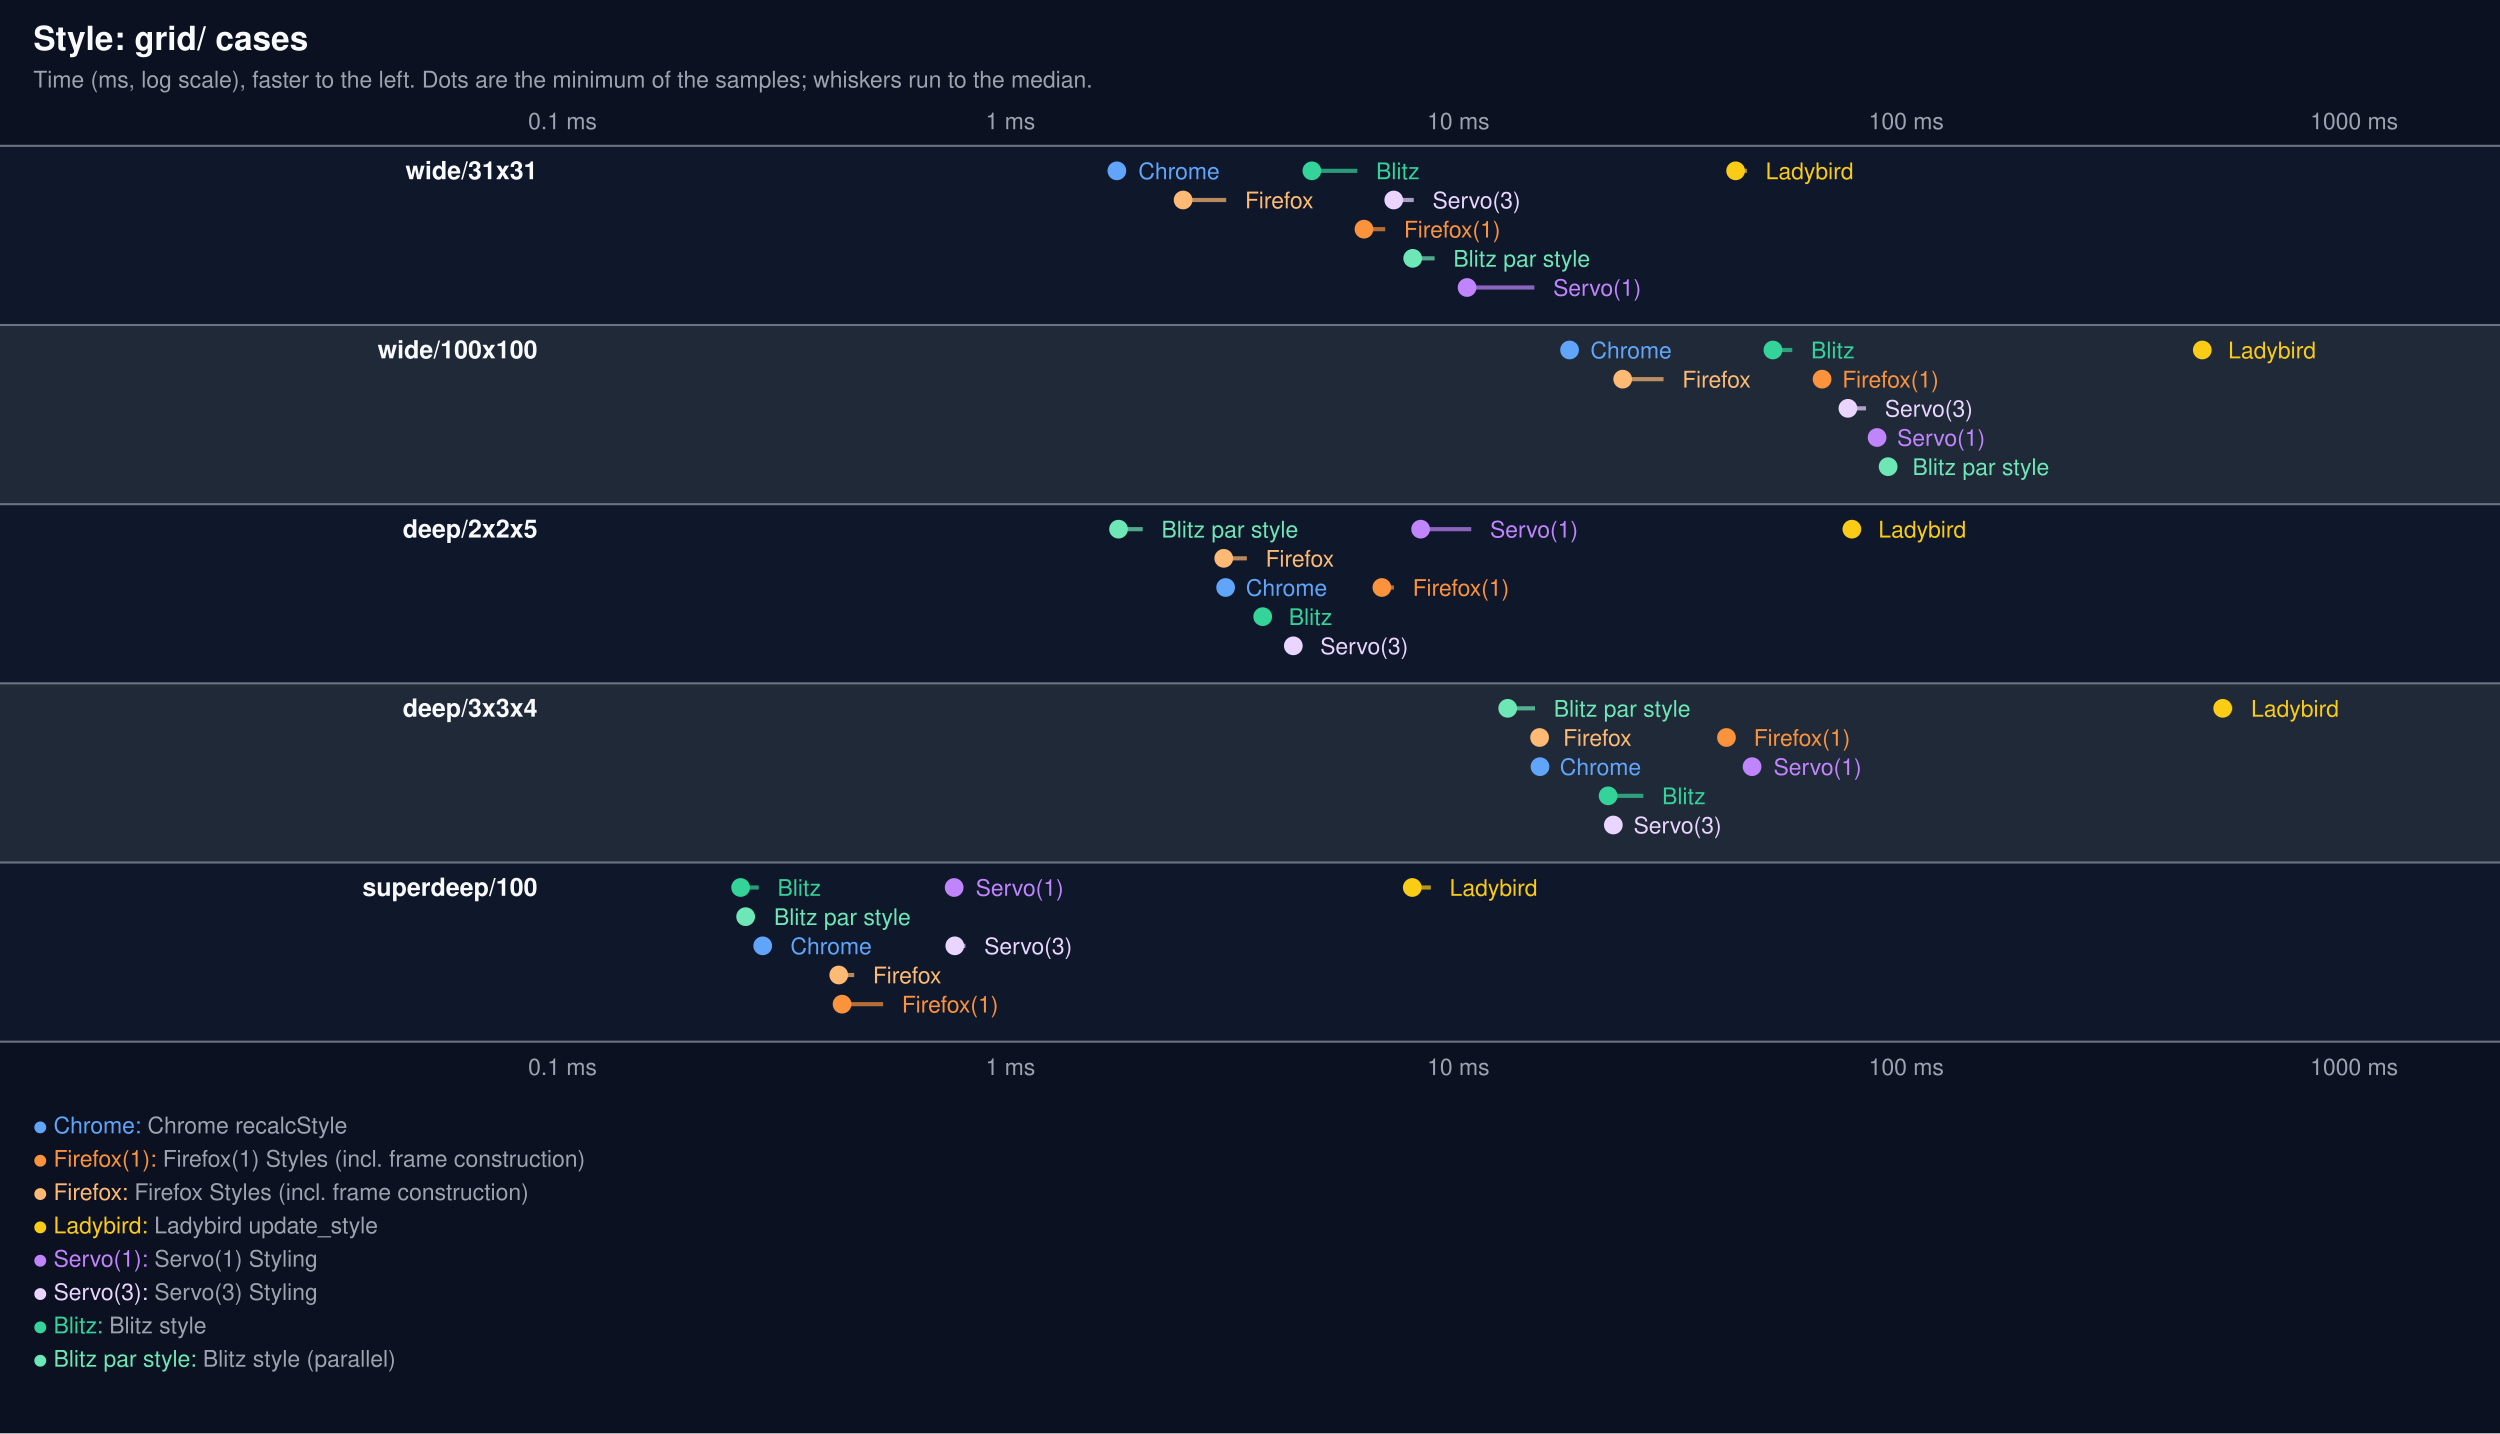
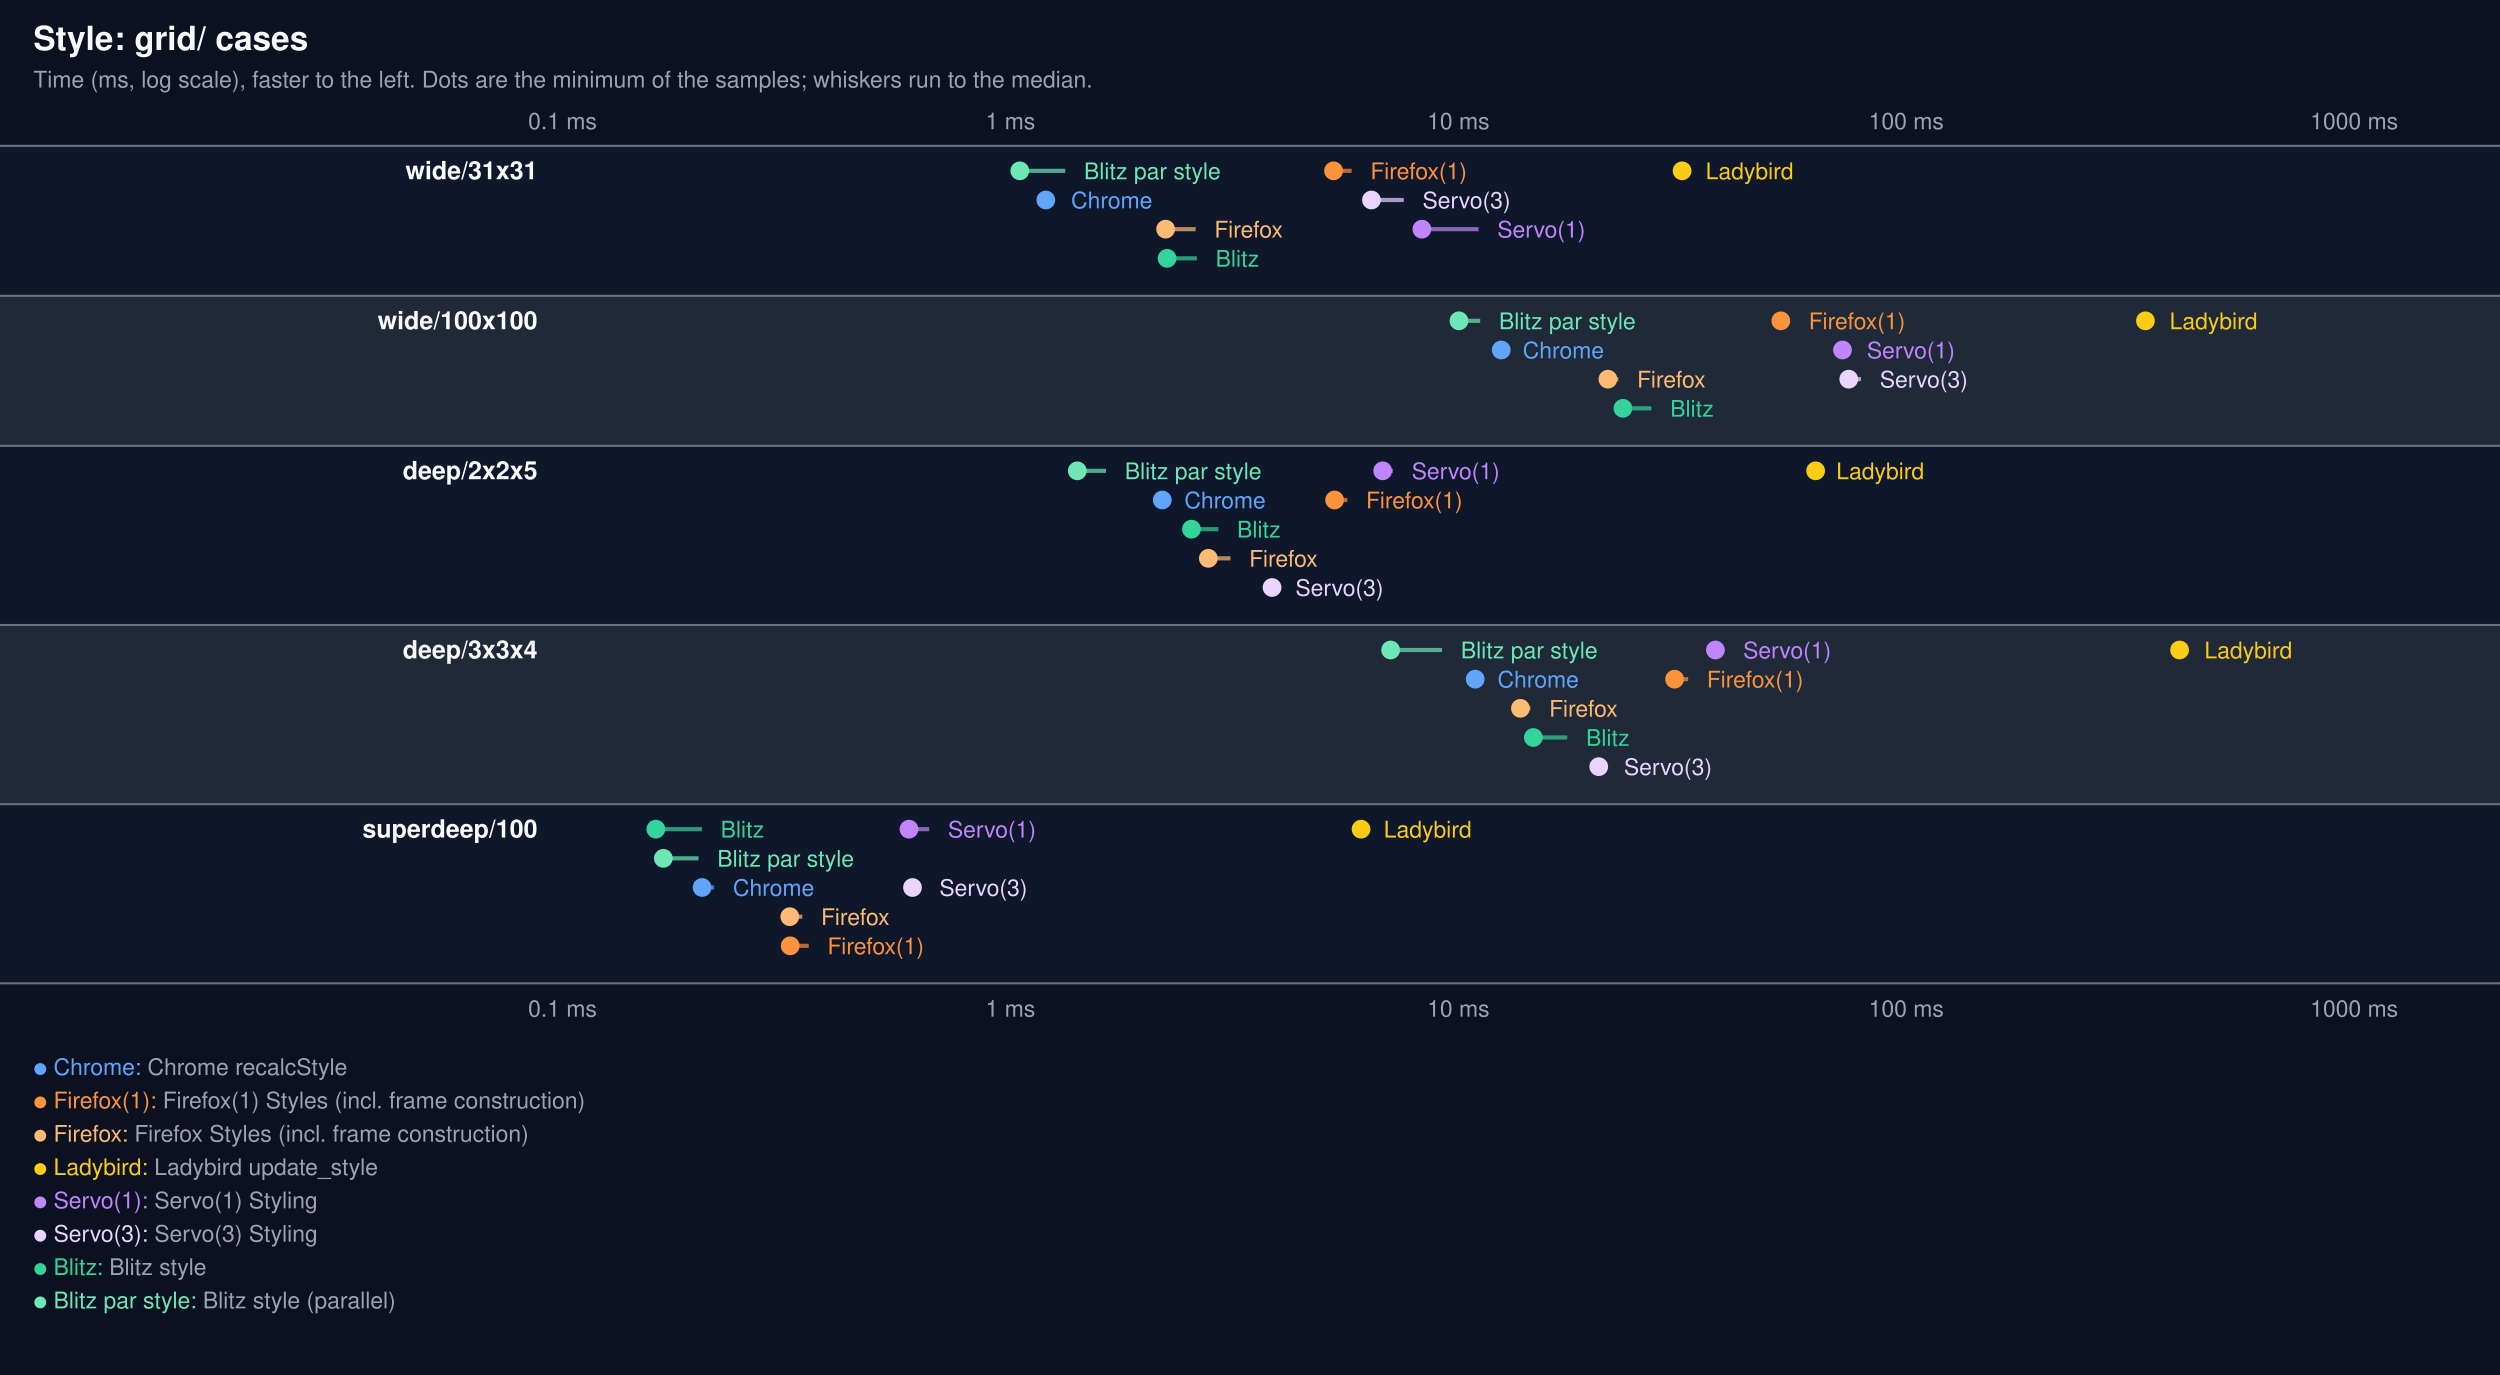
- <svg xmlns="http://www.w3.org/2000/svg" width="1200" height="688" viewBox="0 0 1200 688" font-family="system-ui, -apple-system, Segoe UI, Helvetica, Arial, sans-serif">
-   <rect width="1200" height="688" fill="#0b1120" />
+ <svg xmlns="http://www.w3.org/2000/svg" width="1200" height="660" viewBox="0 0 1200 660" font-family="system-ui, -apple-system, Segoe UI, Helvetica, Arial, sans-serif">
+   <rect width="1200" height="660" fill="#0b1120" />
  <text x="16" y="24" fill="#f9fafb" font-size="16" font-weight="600">Style: grid/ cases</text>
  <text x="16" y="42" fill="#9ca3af" font-size="11">Time (ms, log scale), faster to the left. Dots are the minimum of the samples; whiskers run to the median.</text>
-   <line x1="270.0" x2="270.0" y1="70" y2="500" stroke="#374151" stroke-dasharray="2 4" />
+   <line x1="270.0" x2="270.0" y1="70" y2="472" stroke="#374151" stroke-dasharray="2 4" />
  <text x="270.0" y="62" fill="#9ca3af" font-size="11" text-anchor="middle">0.1 ms</text>
-   <text x="270.0" y="516" fill="#9ca3af" font-size="11" text-anchor="middle">0.1 ms</text>
-   <line x1="485.0" x2="485.0" y1="70" y2="500" stroke="#374151" stroke-dasharray="2 4" />
+   <text x="270.0" y="488" fill="#9ca3af" font-size="11" text-anchor="middle">0.1 ms</text>
+   <line x1="485.0" x2="485.0" y1="70" y2="472" stroke="#374151" stroke-dasharray="2 4" />
  <text x="485.0" y="62" fill="#9ca3af" font-size="11" text-anchor="middle">1 ms</text>
-   <text x="485.0" y="516" fill="#9ca3af" font-size="11" text-anchor="middle">1 ms</text>
-   <line x1="700.0" x2="700.0" y1="70" y2="500" stroke="#374151" stroke-dasharray="2 4" />
+   <text x="485.0" y="488" fill="#9ca3af" font-size="11" text-anchor="middle">1 ms</text>
+   <line x1="700.0" x2="700.0" y1="70" y2="472" stroke="#374151" stroke-dasharray="2 4" />
  <text x="700.0" y="62" fill="#9ca3af" font-size="11" text-anchor="middle">10 ms</text>
-   <text x="700.0" y="516" fill="#9ca3af" font-size="11" text-anchor="middle">10 ms</text>
-   <line x1="915.0" x2="915.0" y1="70" y2="500" stroke="#374151" stroke-dasharray="2 4" />
+   <text x="700.0" y="488" fill="#9ca3af" font-size="11" text-anchor="middle">10 ms</text>
+   <line x1="915.0" x2="915.0" y1="70" y2="472" stroke="#374151" stroke-dasharray="2 4" />
  <text x="915.0" y="62" fill="#9ca3af" font-size="11" text-anchor="middle">100 ms</text>
-   <text x="915.0" y="516" fill="#9ca3af" font-size="11" text-anchor="middle">100 ms</text>
-   <line x1="1130.0" x2="1130.0" y1="70" y2="500" stroke="#374151" stroke-dasharray="2 4" />
+   <text x="915.0" y="488" fill="#9ca3af" font-size="11" text-anchor="middle">100 ms</text>
+   <line x1="1130.0" x2="1130.0" y1="70" y2="472" stroke="#374151" stroke-dasharray="2 4" />
  <text x="1130.0" y="62" fill="#9ca3af" font-size="11" text-anchor="middle">1000 ms</text>
-   <text x="1130.0" y="516" fill="#9ca3af" font-size="11" text-anchor="middle">1000 ms</text>
-   <rect x="0" y="70" width="1200" height="86" fill="#0f172a" />
+   <text x="1130.0" y="488" fill="#9ca3af" font-size="11" text-anchor="middle">1000 ms</text>
+   <rect x="0" y="70" width="1200" height="72" fill="#0f172a" />
  <line x1="0" x2="1200" y1="70" y2="70" stroke="#6b7280" stroke-width="1" />
  <text x="258" y="86" fill="#f9fafb" font-size="12" font-weight="600" text-anchor="end">wide/31x31</text>
-   <line x1="536.1" x2="537.4" y1="82" y2="82" stroke="#60a5fa" stroke-width="2" opacity="0.7" />
-   <circle cx="536.1" cy="82" r="4.5" fill="#60a5fa" />
-   <text x="546.4" y="86" fill="#60a5fa" font-size="11" text-anchor="start">Chrome</text>
-   <line x1="567.9" x2="588.6" y1="96" y2="96" stroke="#fdba74" stroke-width="2" opacity="0.7" />
-   <circle cx="567.9" cy="96" r="4.5" fill="#fdba74" />
-   <text x="597.6" y="100" fill="#fdba74" font-size="11" text-anchor="start">Firefox</text>
-   <line x1="629.7" x2="651.5" y1="82" y2="82" stroke="#34d399" stroke-width="2" opacity="0.7" />
-   <circle cx="629.7" cy="82" r="4.5" fill="#34d399" />
-   <text x="660.5" y="86" fill="#34d399" font-size="11" text-anchor="start">Blitz</text>
-   <line x1="654.7" x2="664.9" y1="110" y2="110" stroke="#fb923c" stroke-width="2" opacity="0.7" />
-   <circle cx="654.7" cy="110" r="4.5" fill="#fb923c" />
-   <text x="673.9" y="114" fill="#fb923c" font-size="11" text-anchor="start">Firefox(1)</text>
-   <line x1="669.0" x2="678.6" y1="96" y2="96" stroke="#e9d5ff" stroke-width="2" opacity="0.7" />
-   <circle cx="669.0" cy="96" r="4.5" fill="#e9d5ff" />
-   <text x="687.6" y="100" fill="#e9d5ff" font-size="11" text-anchor="start">Servo(3)</text>
-   <line x1="678.1" x2="688.6" y1="124" y2="124" stroke="#6ee7b7" stroke-width="2" opacity="0.7" />
-   <circle cx="678.1" cy="124" r="4.5" fill="#6ee7b7" />
-   <text x="697.6" y="128" fill="#6ee7b7" font-size="11" text-anchor="start">Blitz par style</text>
-   <line x1="704.2" x2="736.5" y1="138" y2="138" stroke="#c084fc" stroke-width="2" opacity="0.7" />
-   <circle cx="704.2" cy="138" r="4.5" fill="#c084fc" />
-   <text x="745.5" y="142" fill="#c084fc" font-size="11" text-anchor="start">Servo(1)</text>
-   <line x1="833.1" x2="838.5" y1="82" y2="82" stroke="#facc15" stroke-width="2" opacity="0.7" />
-   <circle cx="833.1" cy="82" r="4.5" fill="#facc15" />
-   <text x="847.5" y="86" fill="#facc15" font-size="11" text-anchor="start">Ladybird</text>
-   <rect x="0" y="156" width="1200" height="86" fill="#1f2937" />
-   <line x1="0" x2="1200" y1="156" y2="156" stroke="#6b7280" stroke-width="1" />
-   <text x="258" y="172" fill="#f9fafb" font-size="12" font-weight="600" text-anchor="end">wide/100x100</text>
-   <line x1="753.4" x2="754.4" y1="168" y2="168" stroke="#60a5fa" stroke-width="2" opacity="0.7" />
-   <circle cx="753.4" cy="168" r="4.5" fill="#60a5fa" />
-   <text x="763.4" y="172" fill="#60a5fa" font-size="11" text-anchor="start">Chrome</text>
-   <line x1="778.9" x2="798.5" y1="182" y2="182" stroke="#fdba74" stroke-width="2" opacity="0.7" />
-   <circle cx="778.9" cy="182" r="4.5" fill="#fdba74" />
-   <text x="807.5" y="186" fill="#fdba74" font-size="11" text-anchor="start">Firefox</text>
-   <line x1="851.0" x2="860.3" y1="168" y2="168" stroke="#34d399" stroke-width="2" opacity="0.7" />
-   <circle cx="851.0" cy="168" r="4.5" fill="#34d399" />
-   <text x="869.3" y="172" fill="#34d399" font-size="11" text-anchor="start">Blitz</text>
-   <line x1="874.6" x2="875.3" y1="182" y2="182" stroke="#fb923c" stroke-width="2" opacity="0.7" />
-   <circle cx="874.6" cy="182" r="4.5" fill="#fb923c" />
-   <text x="884.3" y="186" fill="#fb923c" font-size="11" text-anchor="start">Firefox(1)</text>
-   <line x1="887.0" x2="895.7" y1="196" y2="196" stroke="#e9d5ff" stroke-width="2" opacity="0.7" />
-   <circle cx="887.0" cy="196" r="4.5" fill="#e9d5ff" />
-   <text x="904.7" y="200" fill="#e9d5ff" font-size="11" text-anchor="start">Servo(3)</text>
-   <line x1="901.0" x2="901.6" y1="210" y2="210" stroke="#c084fc" stroke-width="2" opacity="0.7" />
-   <circle cx="901.0" cy="210" r="4.5" fill="#c084fc" />
-   <text x="910.6" y="214" fill="#c084fc" font-size="11" text-anchor="start">Servo(1)</text>
-   <line x1="906.3" x2="909.0" y1="224" y2="224" stroke="#6ee7b7" stroke-width="2" opacity="0.7" />
-   <circle cx="906.3" cy="224" r="4.5" fill="#6ee7b7" />
-   <text x="918.0" y="228" fill="#6ee7b7" font-size="11" text-anchor="start">Blitz par style</text>
-   <line x1="1057.1" x2="1060.5" y1="168" y2="168" stroke="#facc15" stroke-width="2" opacity="0.7" />
-   <circle cx="1057.1" cy="168" r="4.5" fill="#facc15" />
-   <text x="1069.5" y="172" fill="#facc15" font-size="11" text-anchor="start">Ladybird</text>
-   <rect x="0" y="242" width="1200" height="86" fill="#0f172a" />
-   <line x1="0" x2="1200" y1="242" y2="242" stroke="#6b7280" stroke-width="1" />
-   <text x="258" y="258" fill="#f9fafb" font-size="12" font-weight="600" text-anchor="end">deep/2x2x5</text>
-   <line x1="536.9" x2="548.5" y1="254" y2="254" stroke="#6ee7b7" stroke-width="2" opacity="0.7" />
-   <circle cx="536.9" cy="254" r="4.5" fill="#6ee7b7" />
-   <text x="557.5" y="258" fill="#6ee7b7" font-size="11" text-anchor="start">Blitz par style</text>
-   <line x1="587.4" x2="598.5" y1="268" y2="268" stroke="#fdba74" stroke-width="2" opacity="0.7" />
-   <circle cx="587.4" cy="268" r="4.5" fill="#fdba74" />
-   <text x="607.5" y="272" fill="#fdba74" font-size="11" text-anchor="start">Firefox</text>
-   <line x1="588.3" x2="589.0" y1="282" y2="282" stroke="#60a5fa" stroke-width="2" opacity="0.7" />
-   <circle cx="588.3" cy="282" r="4.5" fill="#60a5fa" />
-   <text x="598.0" y="286" fill="#60a5fa" font-size="11" text-anchor="start">Chrome</text>
-   <line x1="606.1" x2="609.6" y1="296" y2="296" stroke="#34d399" stroke-width="2" opacity="0.7" />
-   <circle cx="606.1" cy="296" r="4.5" fill="#34d399" />
-   <text x="618.6" y="300" fill="#34d399" font-size="11" text-anchor="start">Blitz</text>
-   <line x1="620.8" x2="624.7" y1="310" y2="310" stroke="#e9d5ff" stroke-width="2" opacity="0.7" />
-   <circle cx="620.8" cy="310" r="4.5" fill="#e9d5ff" />
-   <text x="633.7" y="314" fill="#e9d5ff" font-size="11" text-anchor="start">Servo(3)</text>
-   <line x1="663.3" x2="669.1" y1="282" y2="282" stroke="#fb923c" stroke-width="2" opacity="0.7" />
-   <circle cx="663.3" cy="282" r="4.5" fill="#fb923c" />
-   <text x="678.1" y="286" fill="#fb923c" font-size="11" text-anchor="start">Firefox(1)</text>
-   <line x1="681.9" x2="706.2" y1="254" y2="254" stroke="#c084fc" stroke-width="2" opacity="0.7" />
-   <circle cx="681.9" cy="254" r="4.5" fill="#c084fc" />
-   <text x="715.2" y="258" fill="#c084fc" font-size="11" text-anchor="start">Servo(1)</text>
-   <line x1="888.9" x2="892.6" y1="254" y2="254" stroke="#facc15" stroke-width="2" opacity="0.7" />
-   <circle cx="888.9" cy="254" r="4.5" fill="#facc15" />
-   <text x="901.6" y="258" fill="#facc15" font-size="11" text-anchor="start">Ladybird</text>
-   <rect x="0" y="328" width="1200" height="86" fill="#1f2937" />
-   <line x1="0" x2="1200" y1="328" y2="328" stroke="#6b7280" stroke-width="1" />
-   <text x="258" y="344" fill="#f9fafb" font-size="12" font-weight="600" text-anchor="end">deep/3x3x4</text>
-   <line x1="723.7" x2="736.8" y1="340" y2="340" stroke="#6ee7b7" stroke-width="2" opacity="0.7" />
-   <circle cx="723.7" cy="340" r="4.5" fill="#6ee7b7" />
-   <text x="745.8" y="344" fill="#6ee7b7" font-size="11" text-anchor="start">Blitz par style</text>
-   <line x1="739.0" x2="741.3" y1="354" y2="354" stroke="#fdba74" stroke-width="2" opacity="0.7" />
-   <circle cx="739.0" cy="354" r="4.5" fill="#fdba74" />
-   <text x="750.3" y="358" fill="#fdba74" font-size="11" text-anchor="start">Firefox</text>
-   <line x1="739.2" x2="739.7" y1="368" y2="368" stroke="#60a5fa" stroke-width="2" opacity="0.7" />
-   <circle cx="739.2" cy="368" r="4.5" fill="#60a5fa" />
-   <text x="748.7" y="372" fill="#60a5fa" font-size="11" text-anchor="start">Chrome</text>
-   <line x1="771.9" x2="788.8" y1="382" y2="382" stroke="#34d399" stroke-width="2" opacity="0.7" />
-   <circle cx="771.9" cy="382" r="4.5" fill="#34d399" />
-   <text x="797.8" y="386" fill="#34d399" font-size="11" text-anchor="start">Blitz</text>
-   <line x1="774.4" x2="775.1" y1="396" y2="396" stroke="#e9d5ff" stroke-width="2" opacity="0.7" />
-   <circle cx="774.4" cy="396" r="4.5" fill="#e9d5ff" />
-   <text x="784.1" y="400" fill="#e9d5ff" font-size="11" text-anchor="start">Servo(3)</text>
-   <line x1="828.7" x2="832.8" y1="354" y2="354" stroke="#fb923c" stroke-width="2" opacity="0.7" />
-   <circle cx="828.7" cy="354" r="4.5" fill="#fb923c" />
-   <text x="841.8" y="358" fill="#fb923c" font-size="11" text-anchor="start">Firefox(1)</text>
-   <line x1="841.0" x2="842.3" y1="368" y2="368" stroke="#c084fc" stroke-width="2" opacity="0.7" />
-   <circle cx="841.0" cy="368" r="4.5" fill="#c084fc" />
-   <text x="851.3" y="372" fill="#c084fc" font-size="11" text-anchor="start">Servo(1)</text>
-   <line x1="1066.9" x2="1071.5" y1="340" y2="340" stroke="#facc15" stroke-width="2" opacity="0.7" />
-   <circle cx="1066.9" cy="340" r="4.5" fill="#facc15" />
-   <text x="1080.5" y="344" fill="#facc15" font-size="11" text-anchor="start">Ladybird</text>
-   <rect x="0" y="414" width="1200" height="86" fill="#0f172a" />
-   <line x1="0" x2="1200" y1="414" y2="414" stroke="#6b7280" stroke-width="1" />
-   <text x="258" y="430" fill="#f9fafb" font-size="12" font-weight="600" text-anchor="end">superdeep/100</text>
-   <line x1="355.5" x2="364.2" y1="426" y2="426" stroke="#34d399" stroke-width="2" opacity="0.7" />
-   <circle cx="355.5" cy="426" r="4.5" fill="#34d399" />
-   <text x="373.2" y="430" fill="#34d399" font-size="11" text-anchor="start">Blitz</text>
-   <line x1="357.9" x2="362.5" y1="440" y2="440" stroke="#6ee7b7" stroke-width="2" opacity="0.7" />
-   <circle cx="357.9" cy="440" r="4.5" fill="#6ee7b7" />
-   <text x="371.5" y="444" fill="#6ee7b7" font-size="11" text-anchor="start">Blitz par style</text>
-   <line x1="366.1" x2="370.4" y1="454" y2="454" stroke="#60a5fa" stroke-width="2" opacity="0.7" />
-   <circle cx="366.1" cy="454" r="4.5" fill="#60a5fa" />
-   <text x="379.4" y="458" fill="#60a5fa" font-size="11" text-anchor="start">Chrome</text>
-   <line x1="402.6" x2="410.0" y1="468" y2="468" stroke="#fdba74" stroke-width="2" opacity="0.7" />
-   <circle cx="402.6" cy="468" r="4.5" fill="#fdba74" />
-   <text x="419.0" y="472" fill="#fdba74" font-size="11" text-anchor="start">Firefox</text>
-   <line x1="404.2" x2="423.9" y1="482" y2="482" stroke="#fb923c" stroke-width="2" opacity="0.7" />
-   <circle cx="404.2" cy="482" r="4.5" fill="#fb923c" />
-   <text x="432.9" y="486" fill="#fb923c" font-size="11" text-anchor="start">Firefox(1)</text>
-   <line x1="458.0" x2="459.3" y1="426" y2="426" stroke="#c084fc" stroke-width="2" opacity="0.7" />
-   <circle cx="458.0" cy="426" r="4.5" fill="#c084fc" />
-   <text x="468.3" y="430" fill="#c084fc" font-size="11" text-anchor="start">Servo(1)</text>
-   <line x1="458.3" x2="463.4" y1="454" y2="454" stroke="#e9d5ff" stroke-width="2" opacity="0.7" />
-   <circle cx="458.3" cy="454" r="4.5" fill="#e9d5ff" />
-   <text x="472.4" y="458" fill="#e9d5ff" font-size="11" text-anchor="start">Servo(3)</text>
-   <line x1="677.9" x2="686.8" y1="426" y2="426" stroke="#facc15" stroke-width="2" opacity="0.7" />
-   <circle cx="677.9" cy="426" r="4.5" fill="#facc15" />
-   <text x="695.8" y="430" fill="#facc15" font-size="11" text-anchor="start">Ladybird</text>
-   <line x1="0" x2="1200" y1="500" y2="500" stroke="#6b7280" stroke-width="1" />
-   <text x="16" y="544" font-size="11" fill="#60a5fa">● Chrome: <tspan fill="#9ca3af">Chrome recalcStyle</tspan>
+   <line x1="489.5" x2="511.3" y1="82" y2="82" stroke="#6ee7b7" stroke-width="2" opacity="0.7" />
+   <circle cx="489.5" cy="82" r="4.5" fill="#6ee7b7" />
+   <text x="520.3" y="86" fill="#6ee7b7" font-size="11" text-anchor="start">Blitz par style</text>
+   <line x1="502.0" x2="505.1" y1="96" y2="96" stroke="#60a5fa" stroke-width="2" opacity="0.7" />
+   <circle cx="502.0" cy="96" r="4.5" fill="#60a5fa" />
+   <text x="514.1" y="100" fill="#60a5fa" font-size="11" text-anchor="start">Chrome</text>
+   <line x1="559.5" x2="573.9" y1="110" y2="110" stroke="#fdba74" stroke-width="2" opacity="0.7" />
+   <circle cx="559.5" cy="110" r="4.5" fill="#fdba74" />
+   <text x="582.9" y="114" fill="#fdba74" font-size="11" text-anchor="start">Firefox</text>
+   <line x1="560.2" x2="574.5" y1="124" y2="124" stroke="#34d399" stroke-width="2" opacity="0.7" />
+   <circle cx="560.2" cy="124" r="4.5" fill="#34d399" />
+   <text x="583.5" y="128" fill="#34d399" font-size="11" text-anchor="start">Blitz</text>
+   <line x1="640.1" x2="648.8" y1="82" y2="82" stroke="#fb923c" stroke-width="2" opacity="0.7" />
+   <circle cx="640.1" cy="82" r="4.5" fill="#fb923c" />
+   <text x="657.8" y="86" fill="#fb923c" font-size="11" text-anchor="start">Firefox(1)</text>
+   <line x1="658.3" x2="673.8" y1="96" y2="96" stroke="#e9d5ff" stroke-width="2" opacity="0.7" />
+   <circle cx="658.3" cy="96" r="4.5" fill="#e9d5ff" />
+   <text x="682.8" y="100" fill="#e9d5ff" font-size="11" text-anchor="start">Servo(3)</text>
+   <line x1="682.5" x2="709.7" y1="110" y2="110" stroke="#c084fc" stroke-width="2" opacity="0.7" />
+   <circle cx="682.5" cy="110" r="4.5" fill="#c084fc" />
+   <text x="718.7" y="114" fill="#c084fc" font-size="11" text-anchor="start">Servo(1)</text>
+   <line x1="807.4" x2="809.7" y1="82" y2="82" stroke="#facc15" stroke-width="2" opacity="0.7" />
+   <circle cx="807.4" cy="82" r="4.5" fill="#facc15" />
+   <text x="818.7" y="86" fill="#facc15" font-size="11" text-anchor="start">Ladybird</text>
+   <rect x="0" y="142" width="1200" height="72" fill="#1f2937" />
+   <line x1="0" x2="1200" y1="142" y2="142" stroke="#6b7280" stroke-width="1" />
+   <text x="258" y="158" fill="#f9fafb" font-size="12" font-weight="600" text-anchor="end">wide/100x100</text>
+   <line x1="700.3" x2="710.5" y1="154" y2="154" stroke="#6ee7b7" stroke-width="2" opacity="0.7" />
+   <circle cx="700.3" cy="154" r="4.5" fill="#6ee7b7" />
+   <text x="719.5" y="158" fill="#6ee7b7" font-size="11" text-anchor="start">Blitz par style</text>
+   <line x1="720.6" x2="721.9" y1="168" y2="168" stroke="#60a5fa" stroke-width="2" opacity="0.7" />
+   <circle cx="720.6" cy="168" r="4.5" fill="#60a5fa" />
+   <text x="730.9" y="172" fill="#60a5fa" font-size="11" text-anchor="start">Chrome</text>
+   <line x1="771.8" x2="776.8" y1="182" y2="182" stroke="#fdba74" stroke-width="2" opacity="0.7" />
+   <circle cx="771.8" cy="182" r="4.5" fill="#fdba74" />
+   <text x="785.8" y="186" fill="#fdba74" font-size="11" text-anchor="start">Firefox</text>
+   <line x1="779.0" x2="792.7" y1="196" y2="196" stroke="#34d399" stroke-width="2" opacity="0.7" />
+   <circle cx="779.0" cy="196" r="4.5" fill="#34d399" />
+   <text x="801.7" y="200" fill="#34d399" font-size="11" text-anchor="start">Blitz</text>
+   <line x1="854.8" x2="859.2" y1="154" y2="154" stroke="#fb923c" stroke-width="2" opacity="0.7" />
+   <circle cx="854.8" cy="154" r="4.5" fill="#fb923c" />
+   <text x="868.2" y="158" fill="#fb923c" font-size="11" text-anchor="start">Firefox(1)</text>
+   <line x1="884.4" x2="887.1" y1="168" y2="168" stroke="#c084fc" stroke-width="2" opacity="0.7" />
+   <circle cx="884.4" cy="168" r="4.5" fill="#c084fc" />
+   <text x="896.1" y="172" fill="#c084fc" font-size="11" text-anchor="start">Servo(1)</text>
+   <line x1="887.4" x2="893.3" y1="182" y2="182" stroke="#e9d5ff" stroke-width="2" opacity="0.7" />
+   <circle cx="887.4" cy="182" r="4.5" fill="#e9d5ff" />
+   <text x="902.3" y="186" fill="#e9d5ff" font-size="11" text-anchor="start">Servo(3)</text>
+   <line x1="1029.8" x2="1032.4" y1="154" y2="154" stroke="#facc15" stroke-width="2" opacity="0.7" />
+   <circle cx="1029.8" cy="154" r="4.5" fill="#facc15" />
+   <text x="1041.4" y="158" fill="#facc15" font-size="11" text-anchor="start">Ladybird</text>
+   <rect x="0" y="214" width="1200" height="86" fill="#0f172a" />
+   <line x1="0" x2="1200" y1="214" y2="214" stroke="#6b7280" stroke-width="1" />
+   <text x="258" y="230" fill="#f9fafb" font-size="12" font-weight="600" text-anchor="end">deep/2x2x5</text>
+   <line x1="517.1" x2="530.9" y1="226" y2="226" stroke="#6ee7b7" stroke-width="2" opacity="0.7" />
+   <circle cx="517.1" cy="226" r="4.5" fill="#6ee7b7" />
+   <text x="539.9" y="230" fill="#6ee7b7" font-size="11" text-anchor="start">Blitz par style</text>
+   <line x1="557.9" x2="559.5" y1="240" y2="240" stroke="#60a5fa" stroke-width="2" opacity="0.7" />
+   <circle cx="557.9" cy="240" r="4.5" fill="#60a5fa" />
+   <text x="568.5" y="244" fill="#60a5fa" font-size="11" text-anchor="start">Chrome</text>
+   <line x1="571.9" x2="584.8" y1="254" y2="254" stroke="#34d399" stroke-width="2" opacity="0.7" />
+   <circle cx="571.9" cy="254" r="4.5" fill="#34d399" />
+   <text x="593.8" y="258" fill="#34d399" font-size="11" text-anchor="start">Blitz</text>
+   <line x1="580.0" x2="590.6" y1="268" y2="268" stroke="#fdba74" stroke-width="2" opacity="0.7" />
+   <circle cx="580.0" cy="268" r="4.5" fill="#fdba74" />
+   <text x="599.6" y="272" fill="#fdba74" font-size="11" text-anchor="start">Firefox</text>
+   <line x1="610.6" x2="612.8" y1="282" y2="282" stroke="#e9d5ff" stroke-width="2" opacity="0.7" />
+   <circle cx="610.6" cy="282" r="4.5" fill="#e9d5ff" />
+   <text x="621.8" y="286" fill="#e9d5ff" font-size="11" text-anchor="start">Servo(3)</text>
+   <line x1="640.6" x2="646.7" y1="240" y2="240" stroke="#fb923c" stroke-width="2" opacity="0.7" />
+   <circle cx="640.6" cy="240" r="4.5" fill="#fb923c" />
+   <text x="655.7" y="244" fill="#fb923c" font-size="11" text-anchor="start">Firefox(1)</text>
+   <line x1="663.7" x2="668.6" y1="226" y2="226" stroke="#c084fc" stroke-width="2" opacity="0.7" />
+   <circle cx="663.7" cy="226" r="4.5" fill="#c084fc" />
+   <text x="677.6" y="230" fill="#c084fc" font-size="11" text-anchor="start">Servo(1)</text>
+   <line x1="871.5" x2="872.4" y1="226" y2="226" stroke="#facc15" stroke-width="2" opacity="0.7" />
+   <circle cx="871.5" cy="226" r="4.5" fill="#facc15" />
+   <text x="881.4" y="230" fill="#facc15" font-size="11" text-anchor="start">Ladybird</text>
+   <rect x="0" y="300" width="1200" height="86" fill="#1f2937" />
+   <line x1="0" x2="1200" y1="300" y2="300" stroke="#6b7280" stroke-width="1" />
+   <text x="258" y="316" fill="#f9fafb" font-size="12" font-weight="600" text-anchor="end">deep/3x3x4</text>
+   <line x1="667.5" x2="692.2" y1="312" y2="312" stroke="#6ee7b7" stroke-width="2" opacity="0.7" />
+   <circle cx="667.5" cy="312" r="4.5" fill="#6ee7b7" />
+   <text x="701.2" y="316" fill="#6ee7b7" font-size="11" text-anchor="start">Blitz par style</text>
+   <line x1="708.1" x2="709.8" y1="326" y2="326" stroke="#60a5fa" stroke-width="2" opacity="0.7" />
+   <circle cx="708.1" cy="326" r="4.5" fill="#60a5fa" />
+   <text x="718.8" y="330" fill="#60a5fa" font-size="11" text-anchor="start">Chrome</text>
+   <line x1="729.8" x2="734.6" y1="340" y2="340" stroke="#fdba74" stroke-width="2" opacity="0.7" />
+   <circle cx="729.8" cy="340" r="4.5" fill="#fdba74" />
+   <text x="743.6" y="344" fill="#fdba74" font-size="11" text-anchor="start">Firefox</text>
+   <line x1="736.0" x2="752.3" y1="354" y2="354" stroke="#34d399" stroke-width="2" opacity="0.7" />
+   <circle cx="736.0" cy="354" r="4.5" fill="#34d399" />
+   <text x="761.3" y="358" fill="#34d399" font-size="11" text-anchor="start">Blitz</text>
+   <line x1="767.4" x2="770.5" y1="368" y2="368" stroke="#e9d5ff" stroke-width="2" opacity="0.7" />
+   <circle cx="767.4" cy="368" r="4.5" fill="#e9d5ff" />
+   <text x="779.5" y="372" fill="#e9d5ff" font-size="11" text-anchor="start">Servo(3)</text>
+   <line x1="803.8" x2="810.3" y1="326" y2="326" stroke="#fb923c" stroke-width="2" opacity="0.7" />
+   <circle cx="803.8" cy="326" r="4.5" fill="#fb923c" />
+   <text x="819.3" y="330" fill="#fb923c" font-size="11" text-anchor="start">Firefox(1)</text>
+   <line x1="823.4" x2="827.7" y1="312" y2="312" stroke="#c084fc" stroke-width="2" opacity="0.7" />
+   <circle cx="823.4" cy="312" r="4.5" fill="#c084fc" />
+   <text x="836.7" y="316" fill="#c084fc" font-size="11" text-anchor="start">Servo(1)</text>
+   <line x1="1046.2" x2="1049.1" y1="312" y2="312" stroke="#facc15" stroke-width="2" opacity="0.7" />
+   <circle cx="1046.2" cy="312" r="4.5" fill="#facc15" />
+   <text x="1058.1" y="316" fill="#facc15" font-size="11" text-anchor="start">Ladybird</text>
+   <rect x="0" y="386" width="1200" height="86" fill="#0f172a" />
+   <line x1="0" x2="1200" y1="386" y2="386" stroke="#6b7280" stroke-width="1" />
+   <text x="258" y="402" fill="#f9fafb" font-size="12" font-weight="600" text-anchor="end">superdeep/100</text>
+   <line x1="314.8" x2="336.9" y1="398" y2="398" stroke="#34d399" stroke-width="2" opacity="0.7" />
+   <circle cx="314.8" cy="398" r="4.5" fill="#34d399" />
+   <text x="345.9" y="402" fill="#34d399" font-size="11" text-anchor="start">Blitz</text>
+   <line x1="318.4" x2="335.3" y1="412" y2="412" stroke="#6ee7b7" stroke-width="2" opacity="0.7" />
+   <circle cx="318.4" cy="412" r="4.5" fill="#6ee7b7" />
+   <text x="344.3" y="416" fill="#6ee7b7" font-size="11" text-anchor="start">Blitz par style</text>
+   <line x1="337.0" x2="342.8" y1="426" y2="426" stroke="#60a5fa" stroke-width="2" opacity="0.7" />
+   <circle cx="337.0" cy="426" r="4.5" fill="#60a5fa" />
+   <text x="351.8" y="430" fill="#60a5fa" font-size="11" text-anchor="start">Chrome</text>
+   <line x1="379.1" x2="385.1" y1="440" y2="440" stroke="#fdba74" stroke-width="2" opacity="0.7" />
+   <circle cx="379.1" cy="440" r="4.5" fill="#fdba74" />
+   <text x="394.1" y="444" fill="#fdba74" font-size="11" text-anchor="start">Firefox</text>
+   <line x1="379.3" x2="388.2" y1="454" y2="454" stroke="#fb923c" stroke-width="2" opacity="0.7" />
+   <circle cx="379.3" cy="454" r="4.5" fill="#fb923c" />
+   <text x="397.2" y="458" fill="#fb923c" font-size="11" text-anchor="start">Firefox(1)</text>
+   <line x1="436.3" x2="446.0" y1="398" y2="398" stroke="#c084fc" stroke-width="2" opacity="0.7" />
+   <circle cx="436.3" cy="398" r="4.5" fill="#c084fc" />
+   <text x="455.0" y="402" fill="#c084fc" font-size="11" text-anchor="start">Servo(1)</text>
+   <line x1="438.0" x2="441.9" y1="426" y2="426" stroke="#e9d5ff" stroke-width="2" opacity="0.7" />
+   <circle cx="438.0" cy="426" r="4.5" fill="#e9d5ff" />
+   <text x="450.9" y="430" fill="#e9d5ff" font-size="11" text-anchor="start">Servo(3)</text>
+   <line x1="653.3" x2="655.2" y1="398" y2="398" stroke="#facc15" stroke-width="2" opacity="0.7" />
+   <circle cx="653.3" cy="398" r="4.5" fill="#facc15" />
+   <text x="664.2" y="402" fill="#facc15" font-size="11" text-anchor="start">Ladybird</text>
+   <line x1="0" x2="1200" y1="472" y2="472" stroke="#6b7280" stroke-width="1" />
+   <text x="16" y="516" font-size="11" fill="#60a5fa">● Chrome: <tspan fill="#9ca3af">Chrome recalcStyle</tspan>
  </text>
-   <text x="16" y="560" font-size="11" fill="#fb923c">● Firefox(1): <tspan fill="#9ca3af">Firefox(1) Styles (incl. frame construction)</tspan>
+   <text x="16" y="532" font-size="11" fill="#fb923c">● Firefox(1): <tspan fill="#9ca3af">Firefox(1) Styles (incl. frame construction)</tspan>
  </text>
-   <text x="16" y="576" font-size="11" fill="#fdba74">● Firefox: <tspan fill="#9ca3af">Firefox Styles (incl. frame construction)</tspan>
+   <text x="16" y="548" font-size="11" fill="#fdba74">● Firefox: <tspan fill="#9ca3af">Firefox Styles (incl. frame construction)</tspan>
  </text>
-   <text x="16" y="592" font-size="11" fill="#facc15">● Ladybird: <tspan fill="#9ca3af">Ladybird update_style</tspan>
+   <text x="16" y="564" font-size="11" fill="#facc15">● Ladybird: <tspan fill="#9ca3af">Ladybird update_style</tspan>
  </text>
-   <text x="16" y="608" font-size="11" fill="#c084fc">● Servo(1): <tspan fill="#9ca3af">Servo(1) Styling</tspan>
+   <text x="16" y="580" font-size="11" fill="#c084fc">● Servo(1): <tspan fill="#9ca3af">Servo(1) Styling</tspan>
  </text>
-   <text x="16" y="624" font-size="11" fill="#e9d5ff">● Servo(3): <tspan fill="#9ca3af">Servo(3) Styling</tspan>
+   <text x="16" y="596" font-size="11" fill="#e9d5ff">● Servo(3): <tspan fill="#9ca3af">Servo(3) Styling</tspan>
  </text>
-   <text x="16" y="640" font-size="11" fill="#34d399">● Blitz: <tspan fill="#9ca3af">Blitz style</tspan>
+   <text x="16" y="612" font-size="11" fill="#34d399">● Blitz: <tspan fill="#9ca3af">Blitz style</tspan>
  </text>
-   <text x="16" y="656" font-size="11" fill="#6ee7b7">● Blitz par style: <tspan fill="#9ca3af">Blitz style (parallel)</tspan>
+   <text x="16" y="628" font-size="11" fill="#6ee7b7">● Blitz par style: <tspan fill="#9ca3af">Blitz style (parallel)</tspan>
  </text>
</svg>
